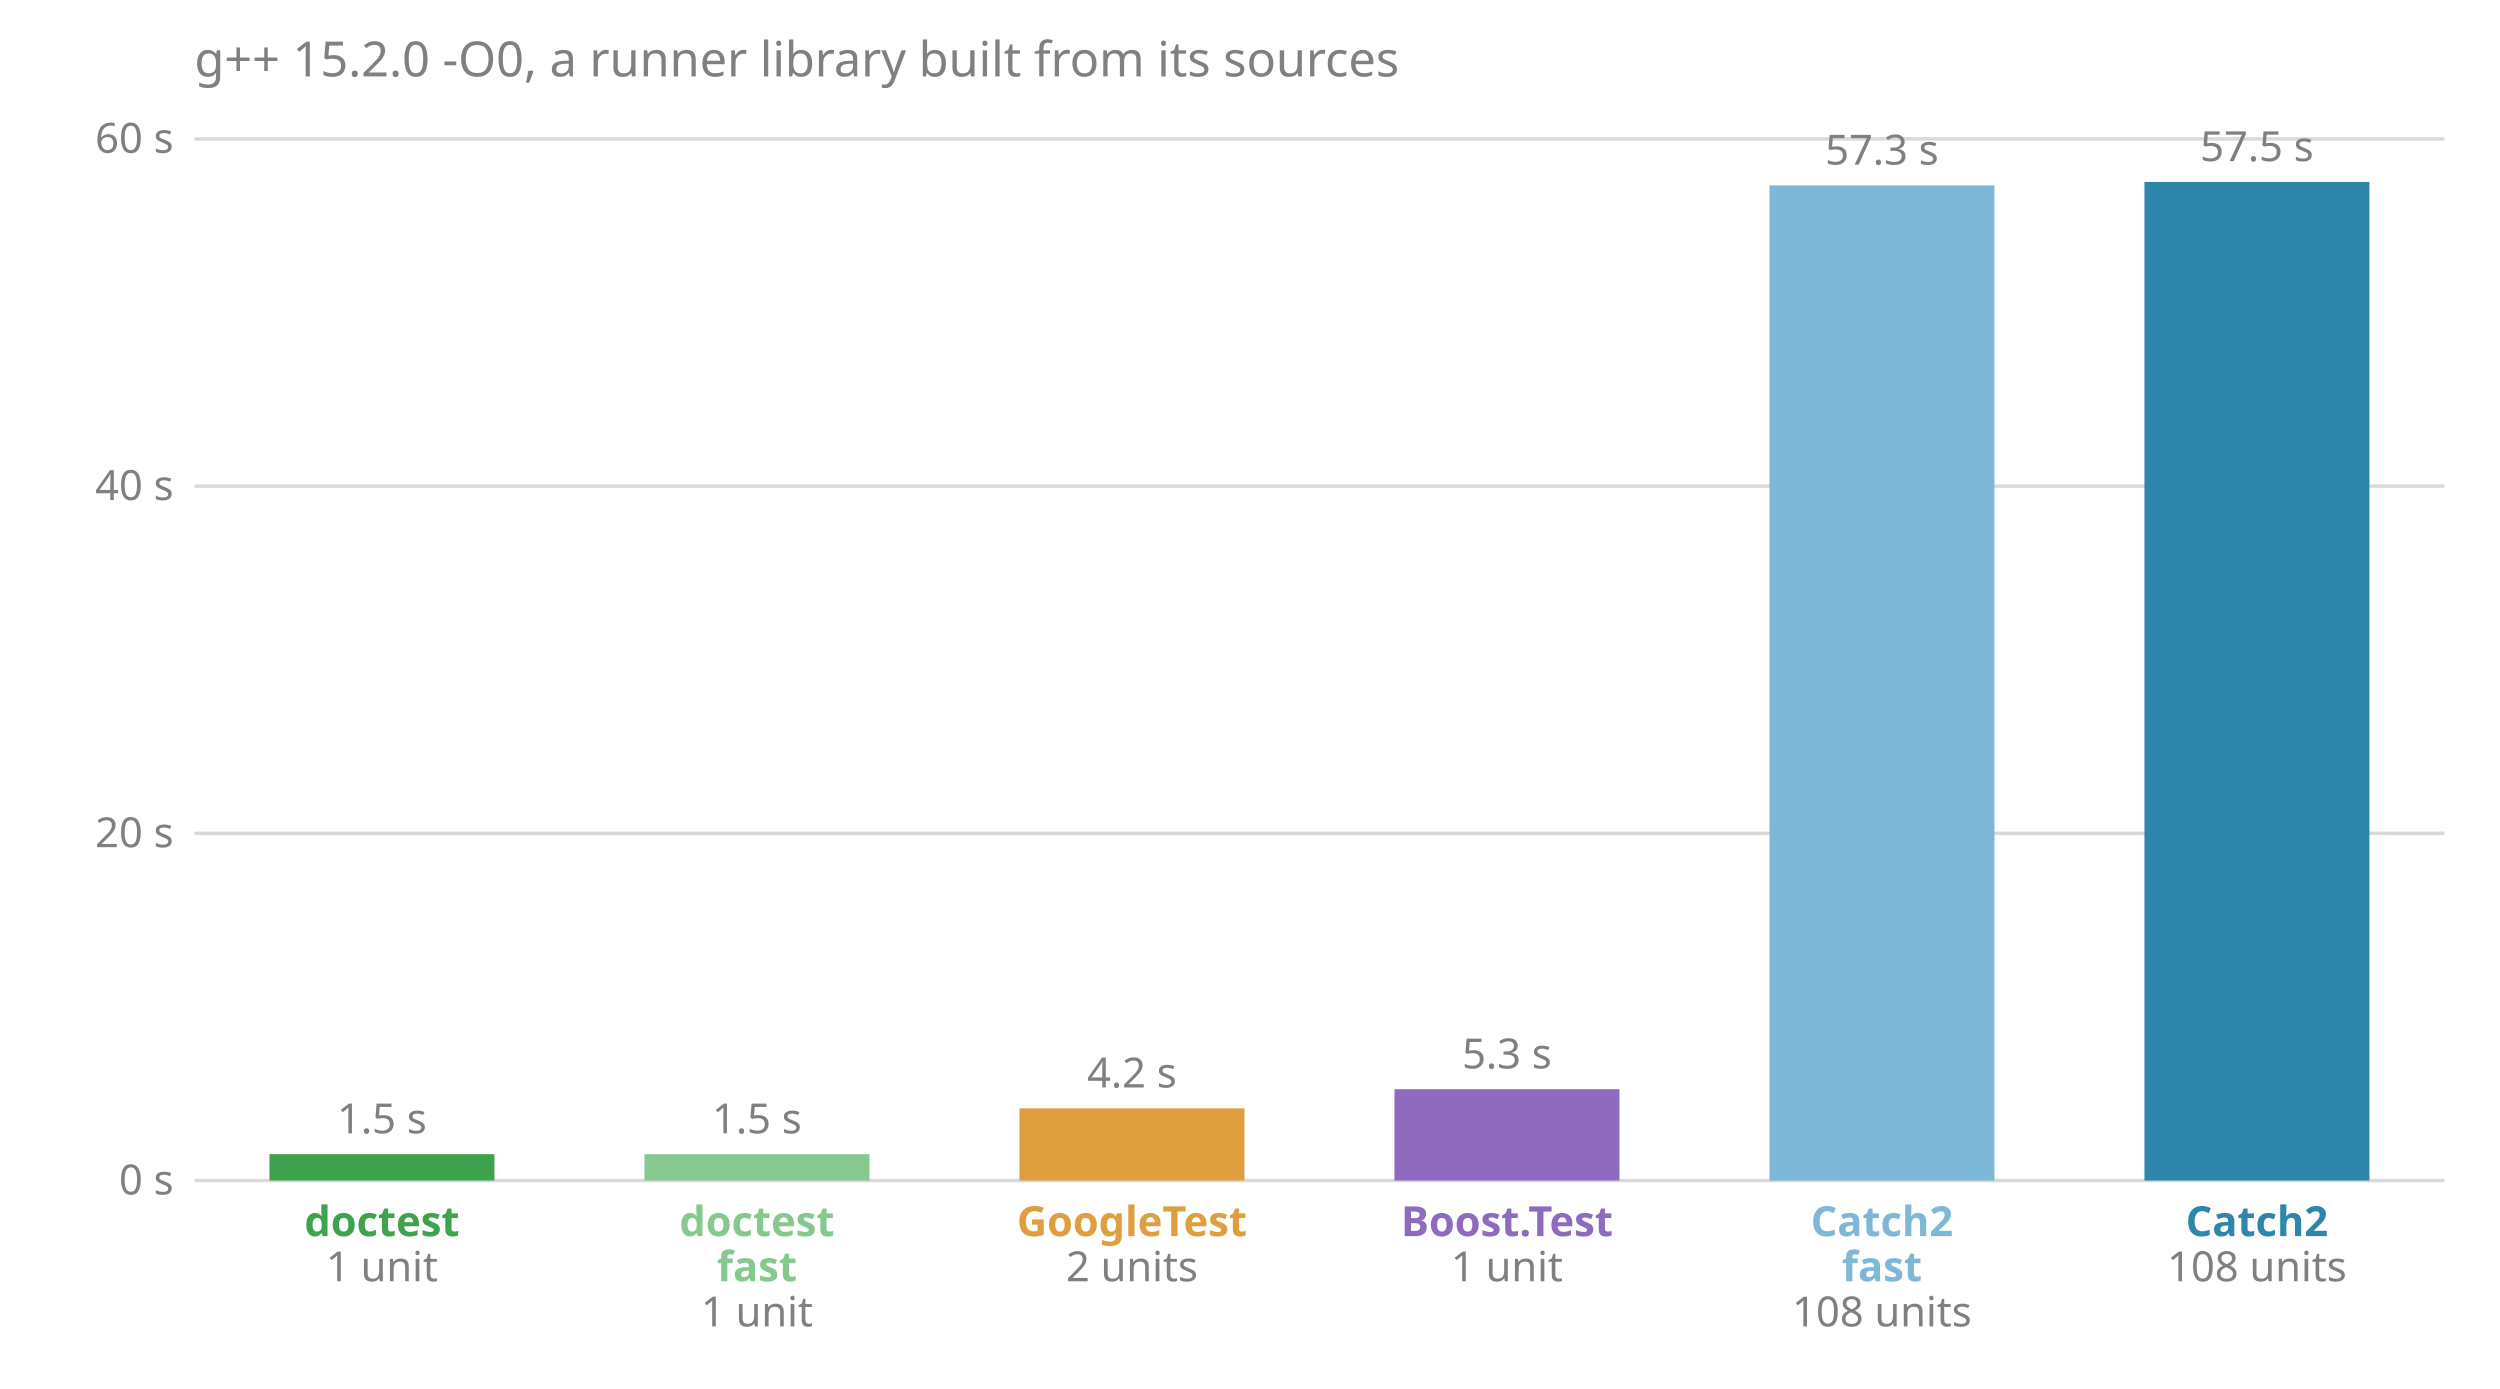
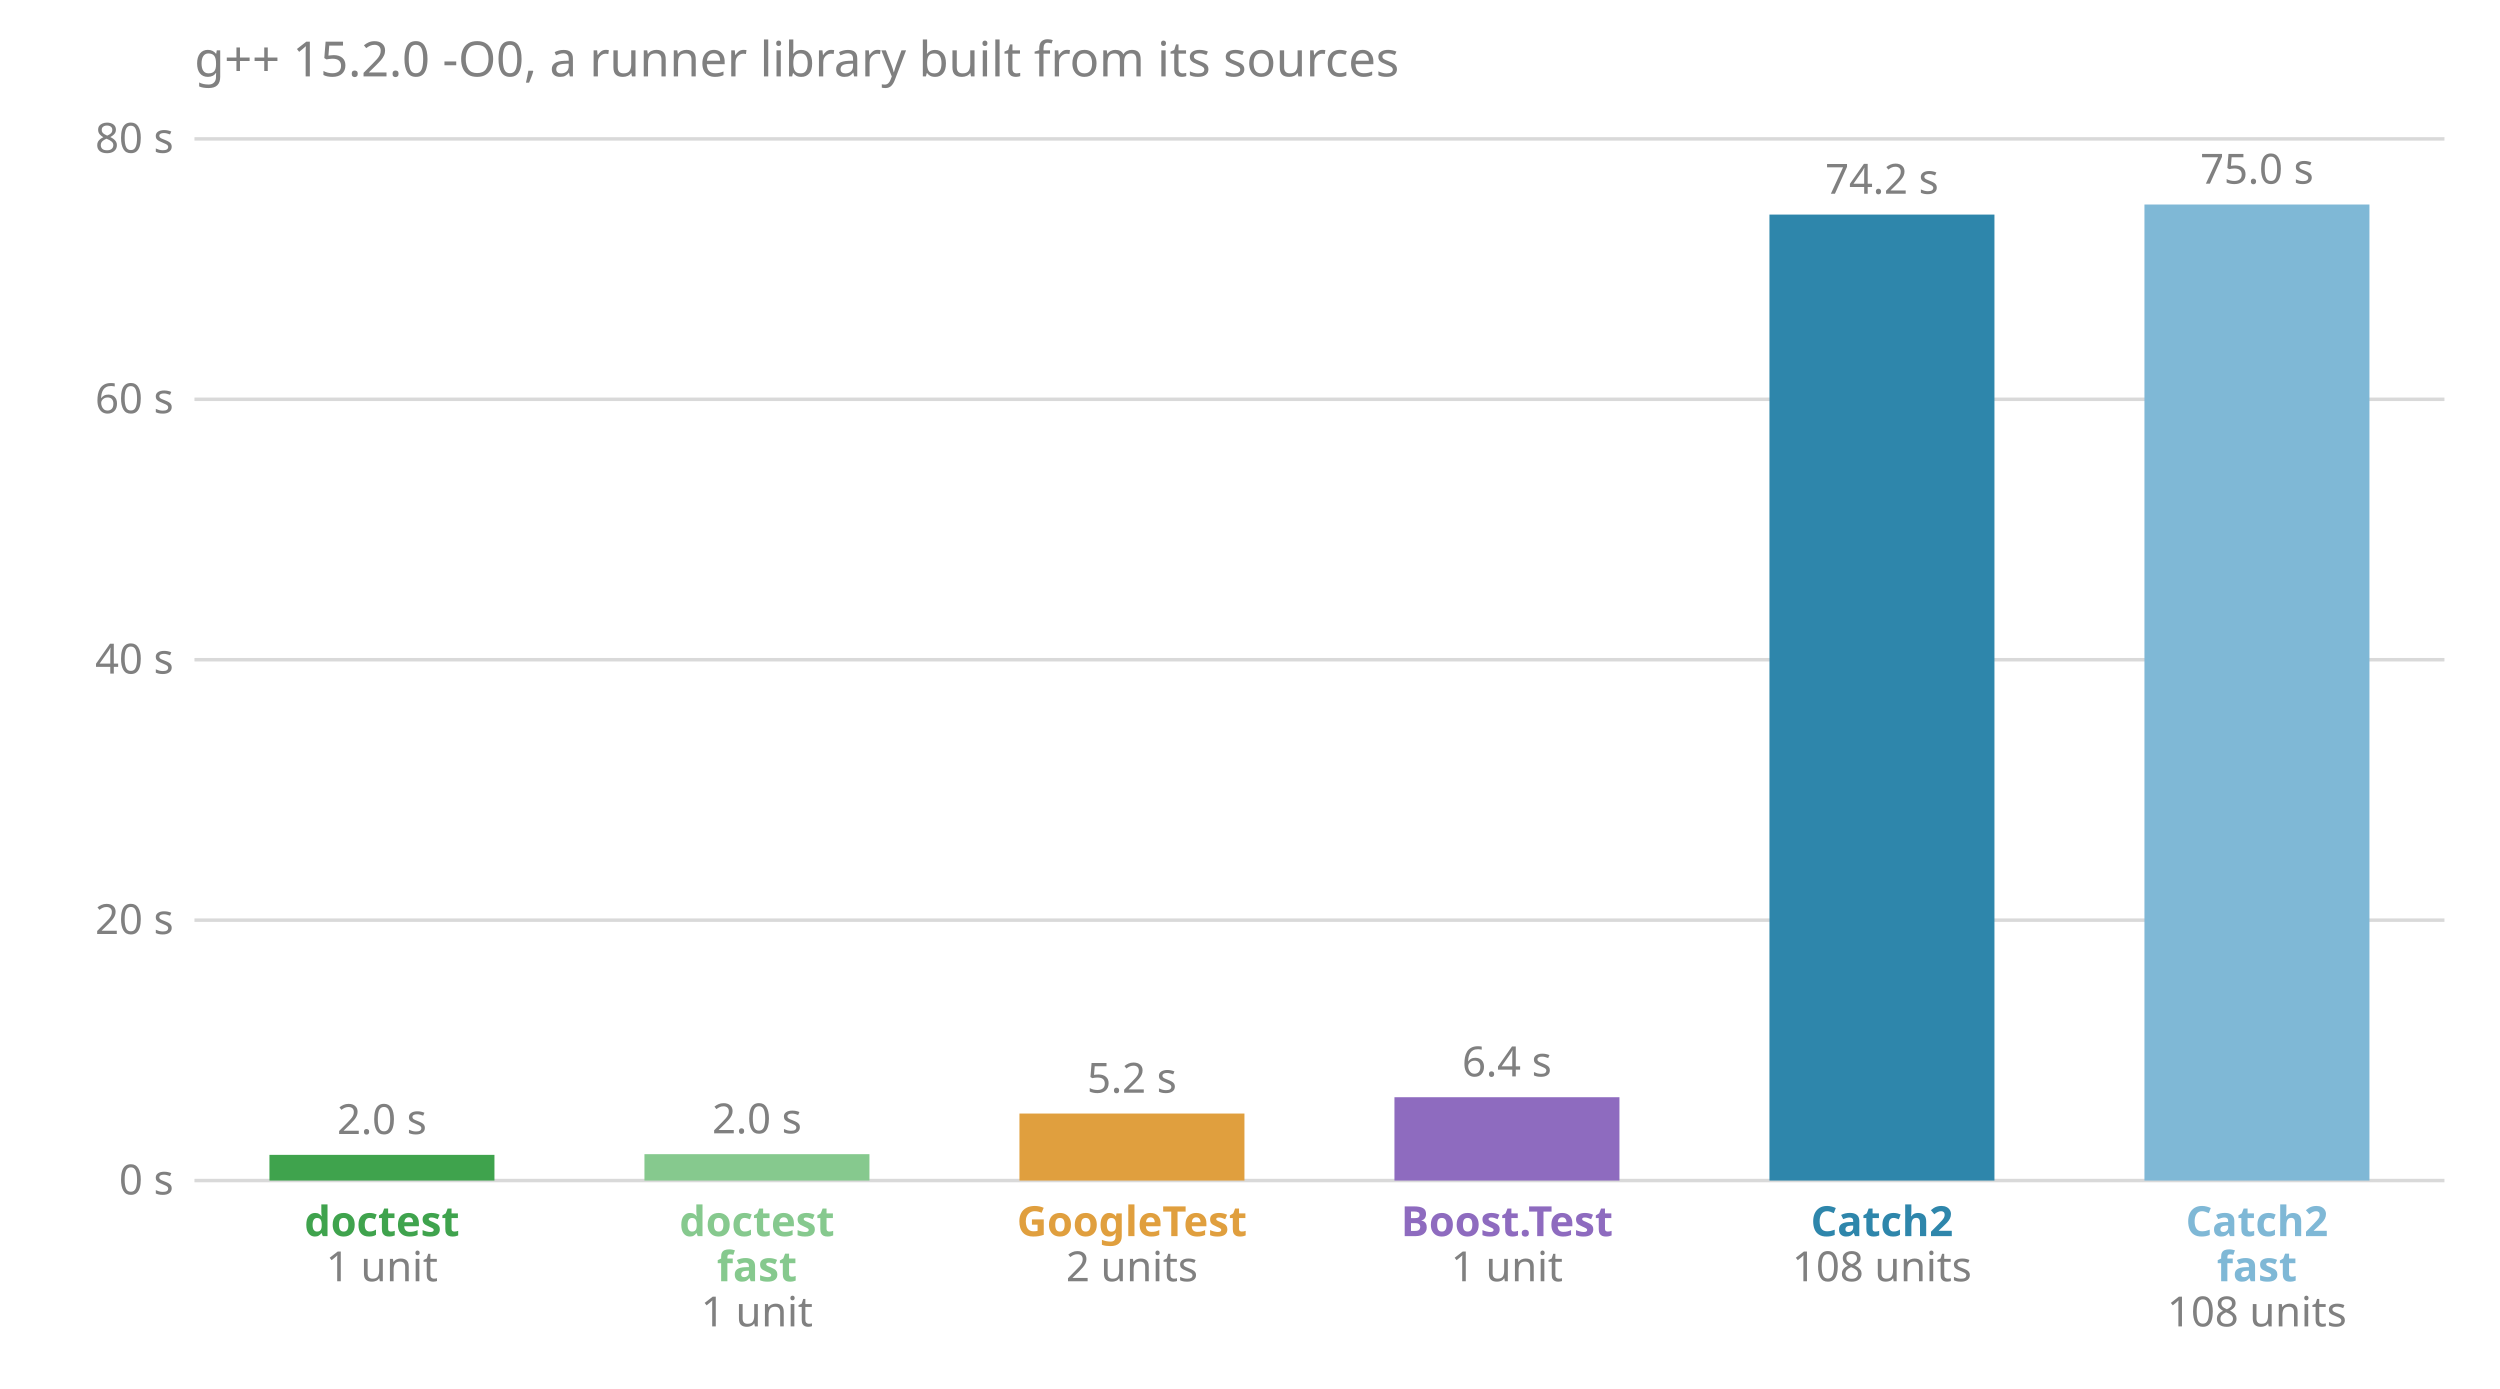
<svg xmlns="http://www.w3.org/2000/svg" viewBox="0 0 720 400" font-family="sans-serif" font-size="12">
  <text x="56.0" y="22.0" fill="#808080" font-size="14">g++ 15.2.0 -O0, a runner library built from its sources</text>
  <line x1="56.0" x2="704.0" y1="340.0" y2="340.0" stroke="#808080" stroke-opacity="0.3" />
  <text x="50.0" y="344.0" fill="#808080" text-anchor="end">0 s</text>
-   <line x1="56.0" x2="704.0" y1="240.0" y2="240.0" stroke="#808080" stroke-opacity="0.3" />
-   <text x="50.0" y="244.0" fill="#808080" text-anchor="end">20 s</text>
-   <line x1="56.0" x2="704.0" y1="140.0" y2="140.0" stroke="#808080" stroke-opacity="0.3" />
-   <text x="50.0" y="144.0" fill="#808080" text-anchor="end">40 s</text>
+   <line x1="56.0" x2="704.0" y1="265.0" y2="265.0" stroke="#808080" stroke-opacity="0.3" />
+   <text x="50.0" y="269.0" fill="#808080" text-anchor="end">20 s</text>
+   <line x1="56.0" x2="704.0" y1="190.0" y2="190.0" stroke="#808080" stroke-opacity="0.3" />
+   <text x="50.0" y="194.0" fill="#808080" text-anchor="end">40 s</text>
+   <line x1="56.0" x2="704.0" y1="115.0" y2="115.0" stroke="#808080" stroke-opacity="0.3" />
+   <text x="50.0" y="119.0" fill="#808080" text-anchor="end">60 s</text>
  <line x1="56.0" x2="704.0" y1="40.0" y2="40.0" stroke="#808080" stroke-opacity="0.3" />
-   <text x="50.0" y="44.0" fill="#808080" text-anchor="end">60 s</text>
-   <rect x="77.6" y="332.4" width="64.8" height="7.6" fill="#3fa34d" />
-   <text x="110.0" y="326.4" fill="#808080" text-anchor="middle">1.5 s</text>
+   <text x="50.0" y="44.0" fill="#808080" text-anchor="end">80 s</text>
+   <rect x="77.6" y="332.6" width="64.8" height="7.4" fill="#3fa34d" />
+   <text x="110.0" y="326.6" fill="#808080" text-anchor="middle">2.0 s</text>
  <text x="110.0" y="356.0" fill="#3fa34d" font-weight="bold" text-anchor="middle">doctest</text>
  <text x="110.0" y="369.0" fill="#808080" text-anchor="middle">1 unit</text>
  <rect x="185.6" y="332.4" width="64.8" height="7.6" fill="#86c98e" />
-   <text x="218.0" y="326.4" fill="#808080" text-anchor="middle">1.5 s</text>
+   <text x="218.0" y="326.4" fill="#808080" text-anchor="middle">2.0 s</text>
  <text x="218.0" y="356.0" fill="#86c98e" font-weight="bold" text-anchor="middle">doctest</text>
  <text x="218.0" y="369.0" fill="#86c98e" font-weight="bold" text-anchor="middle">fast</text>
  <text x="218.0" y="382.0" fill="#808080" text-anchor="middle">1 unit</text>
-   <rect x="293.6" y="319.2" width="64.8" height="20.8" fill="#e09f3e" />
-   <text x="326.0" y="313.2" fill="#808080" text-anchor="middle">4.2 s</text>
+   <rect x="293.6" y="320.7" width="64.8" height="19.3" fill="#e09f3e" />
+   <text x="326.0" y="314.7" fill="#808080" text-anchor="middle">5.2 s</text>
  <text x="326.0" y="356.0" fill="#e09f3e" font-weight="bold" text-anchor="middle">GoogleTest</text>
  <text x="326.0" y="369.0" fill="#808080" text-anchor="middle">2 units</text>
-   <rect x="401.6" y="313.7" width="64.8" height="26.3" fill="#8e6bbf" />
-   <text x="434.0" y="307.7" fill="#808080" text-anchor="middle">5.3 s</text>
+   <rect x="401.6" y="316.0" width="64.8" height="24.0" fill="#8e6bbf" />
+   <text x="434.0" y="310.0" fill="#808080" text-anchor="middle">6.4 s</text>
  <text x="434.0" y="356.0" fill="#8e6bbf" font-weight="bold" text-anchor="middle">Boost.Test</text>
  <text x="434.0" y="369.0" fill="#808080" text-anchor="middle">1 unit</text>
-   <rect x="509.6" y="53.4" width="64.8" height="286.6" fill="#7fb8d6" />
-   <text x="542.0" y="47.4" fill="#808080" text-anchor="middle">57.3 s</text>
-   <text x="542.0" y="356.0" fill="#7fb8d6" font-weight="bold" text-anchor="middle">Catch2</text>
-   <text x="542.0" y="369.0" fill="#7fb8d6" font-weight="bold" text-anchor="middle">fast</text>
-   <text x="542.0" y="382.0" fill="#808080" text-anchor="middle">108 units</text>
-   <rect x="617.6" y="52.4" width="64.8" height="287.6" fill="#2e86ab" />
-   <text x="650.0" y="46.4" fill="#808080" text-anchor="middle">57.5 s</text>
-   <text x="650.0" y="356.0" fill="#2e86ab" font-weight="bold" text-anchor="middle">Catch2</text>
-   <text x="650.0" y="369.0" fill="#808080" text-anchor="middle">108 units</text>
+   <rect x="509.6" y="61.8" width="64.8" height="278.2" fill="#2e86ab" />
+   <text x="542.0" y="55.8" fill="#808080" text-anchor="middle">74.2 s</text>
+   <text x="542.0" y="356.0" fill="#2e86ab" font-weight="bold" text-anchor="middle">Catch2</text>
+   <text x="542.0" y="369.0" fill="#808080" text-anchor="middle">108 units</text>
+   <rect x="617.6" y="58.9" width="64.8" height="281.1" fill="#7fb8d6" />
+   <text x="650.0" y="52.9" fill="#808080" text-anchor="middle">75.0 s</text>
+   <text x="650.0" y="356.0" fill="#7fb8d6" font-weight="bold" text-anchor="middle">Catch2</text>
+   <text x="650.0" y="369.0" fill="#7fb8d6" font-weight="bold" text-anchor="middle">fast</text>
+   <text x="650.0" y="382.0" fill="#808080" text-anchor="middle">108 units</text>
</svg>
